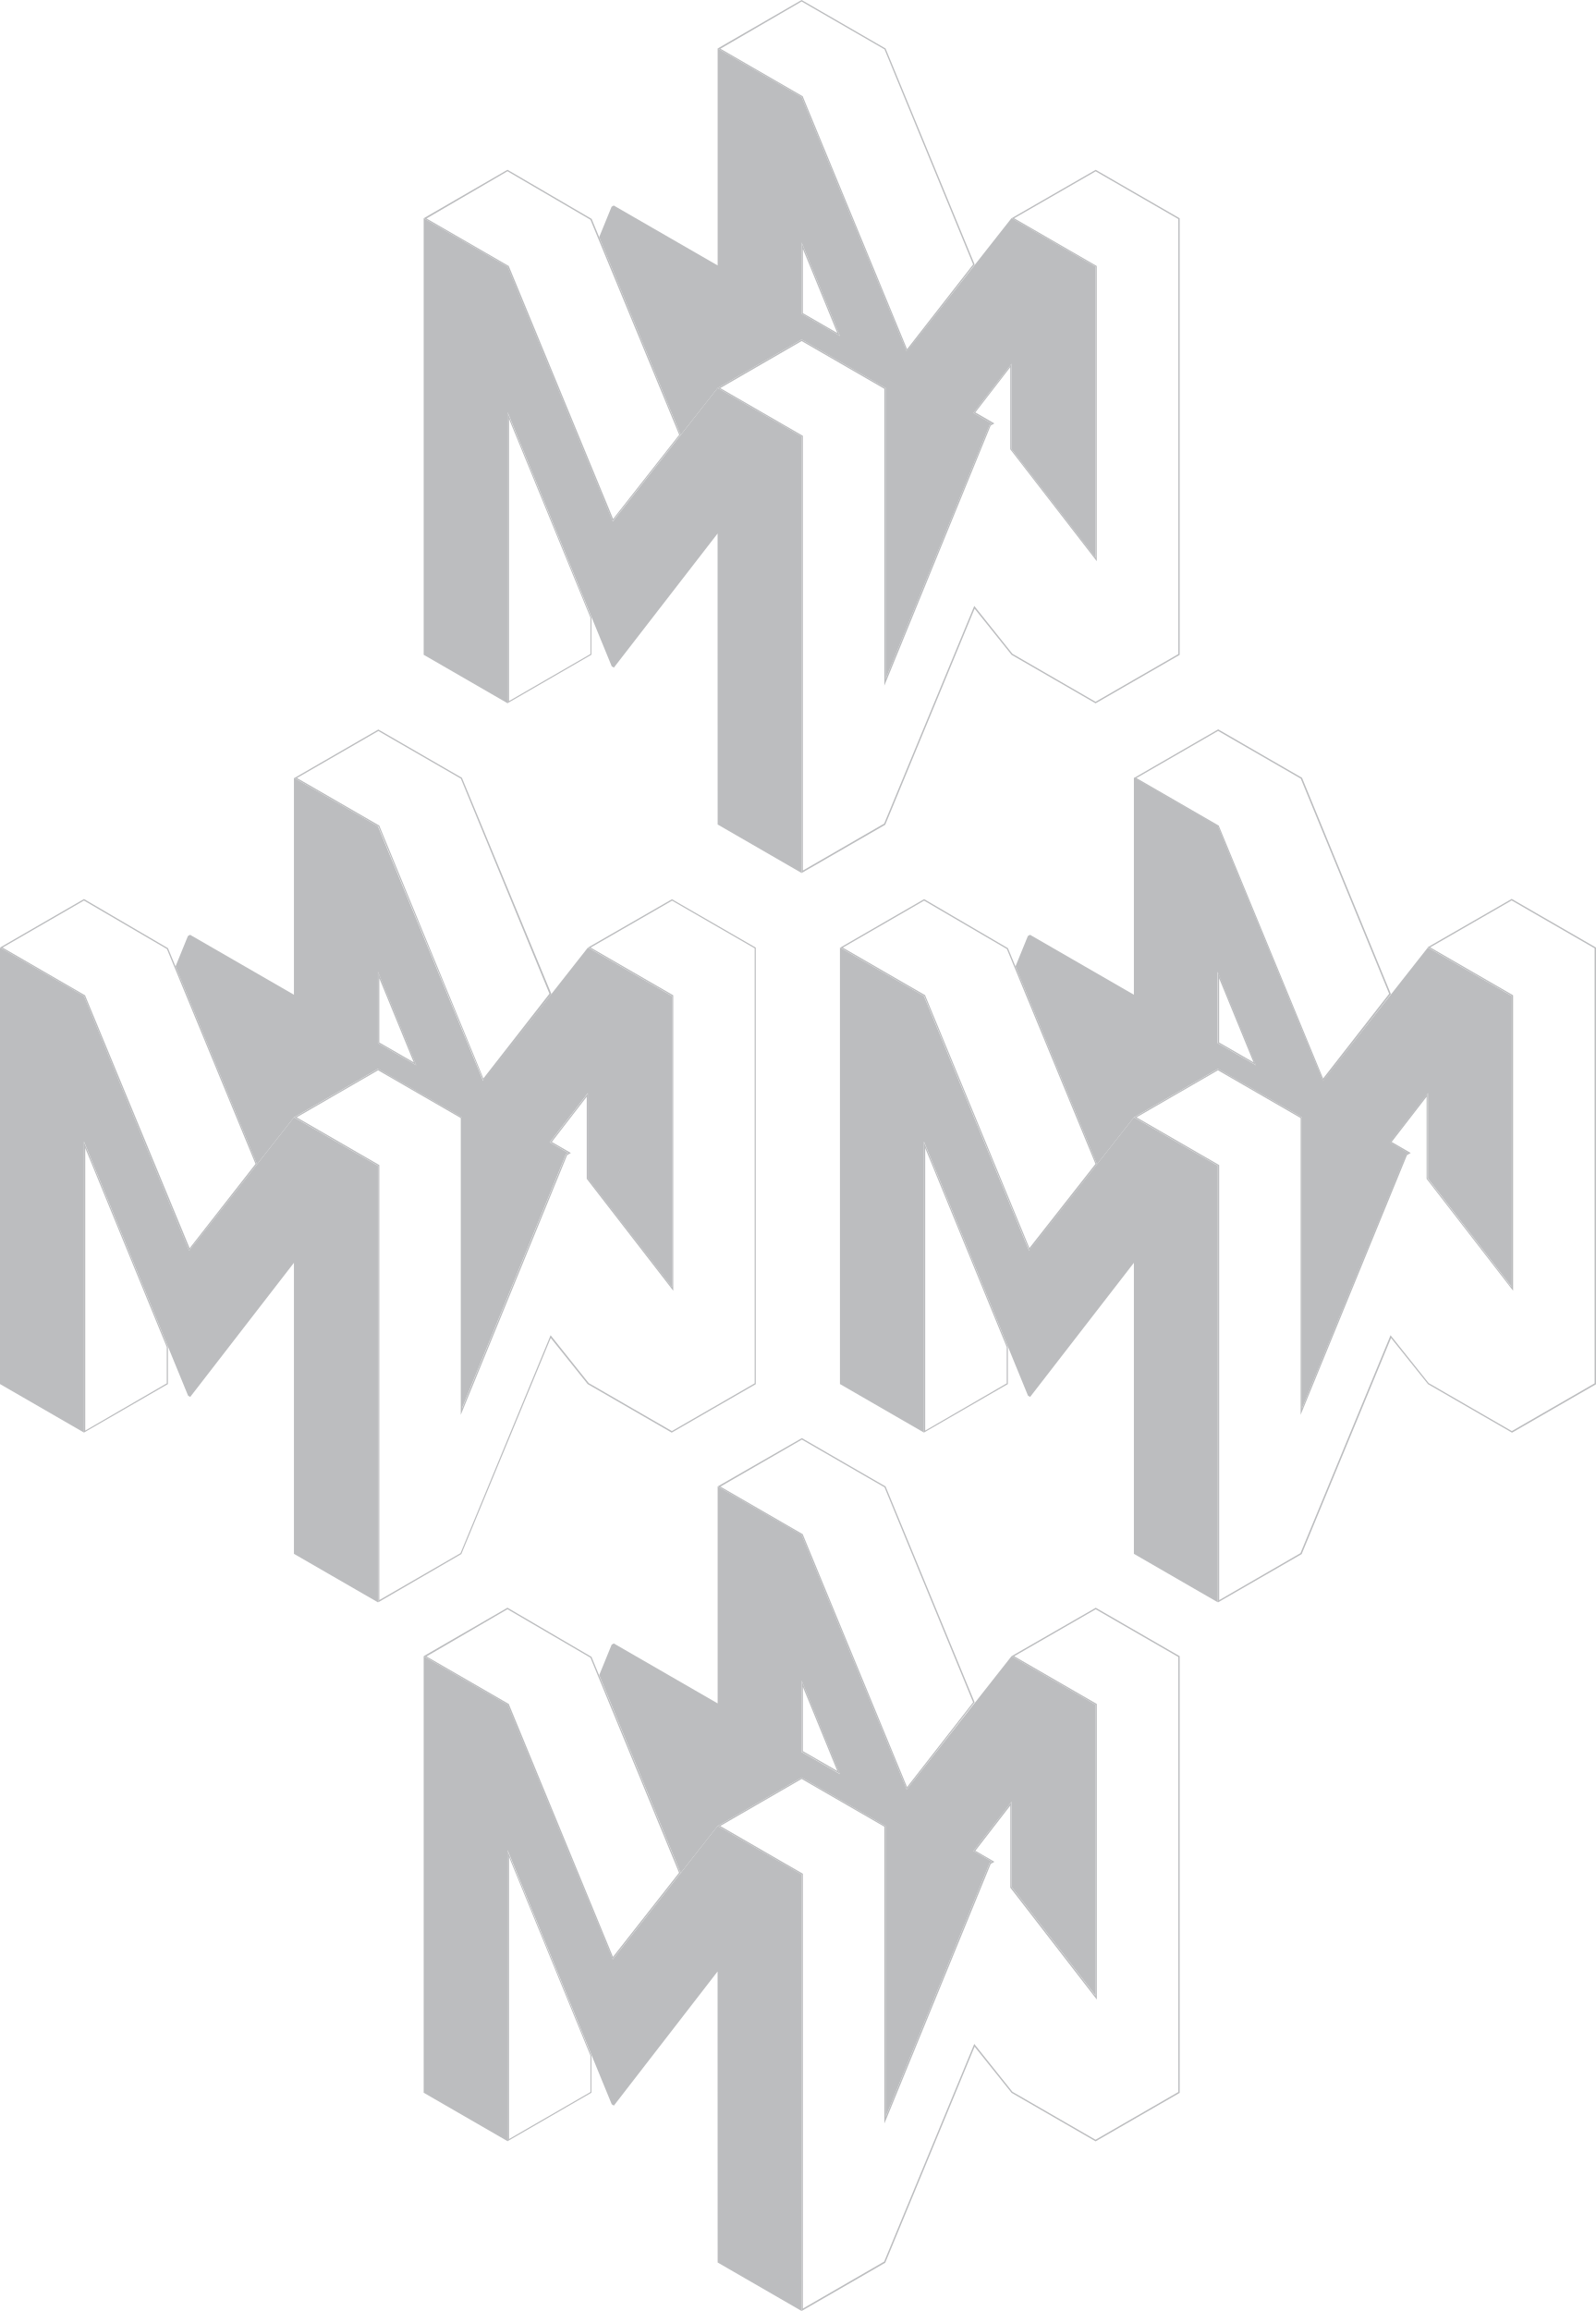
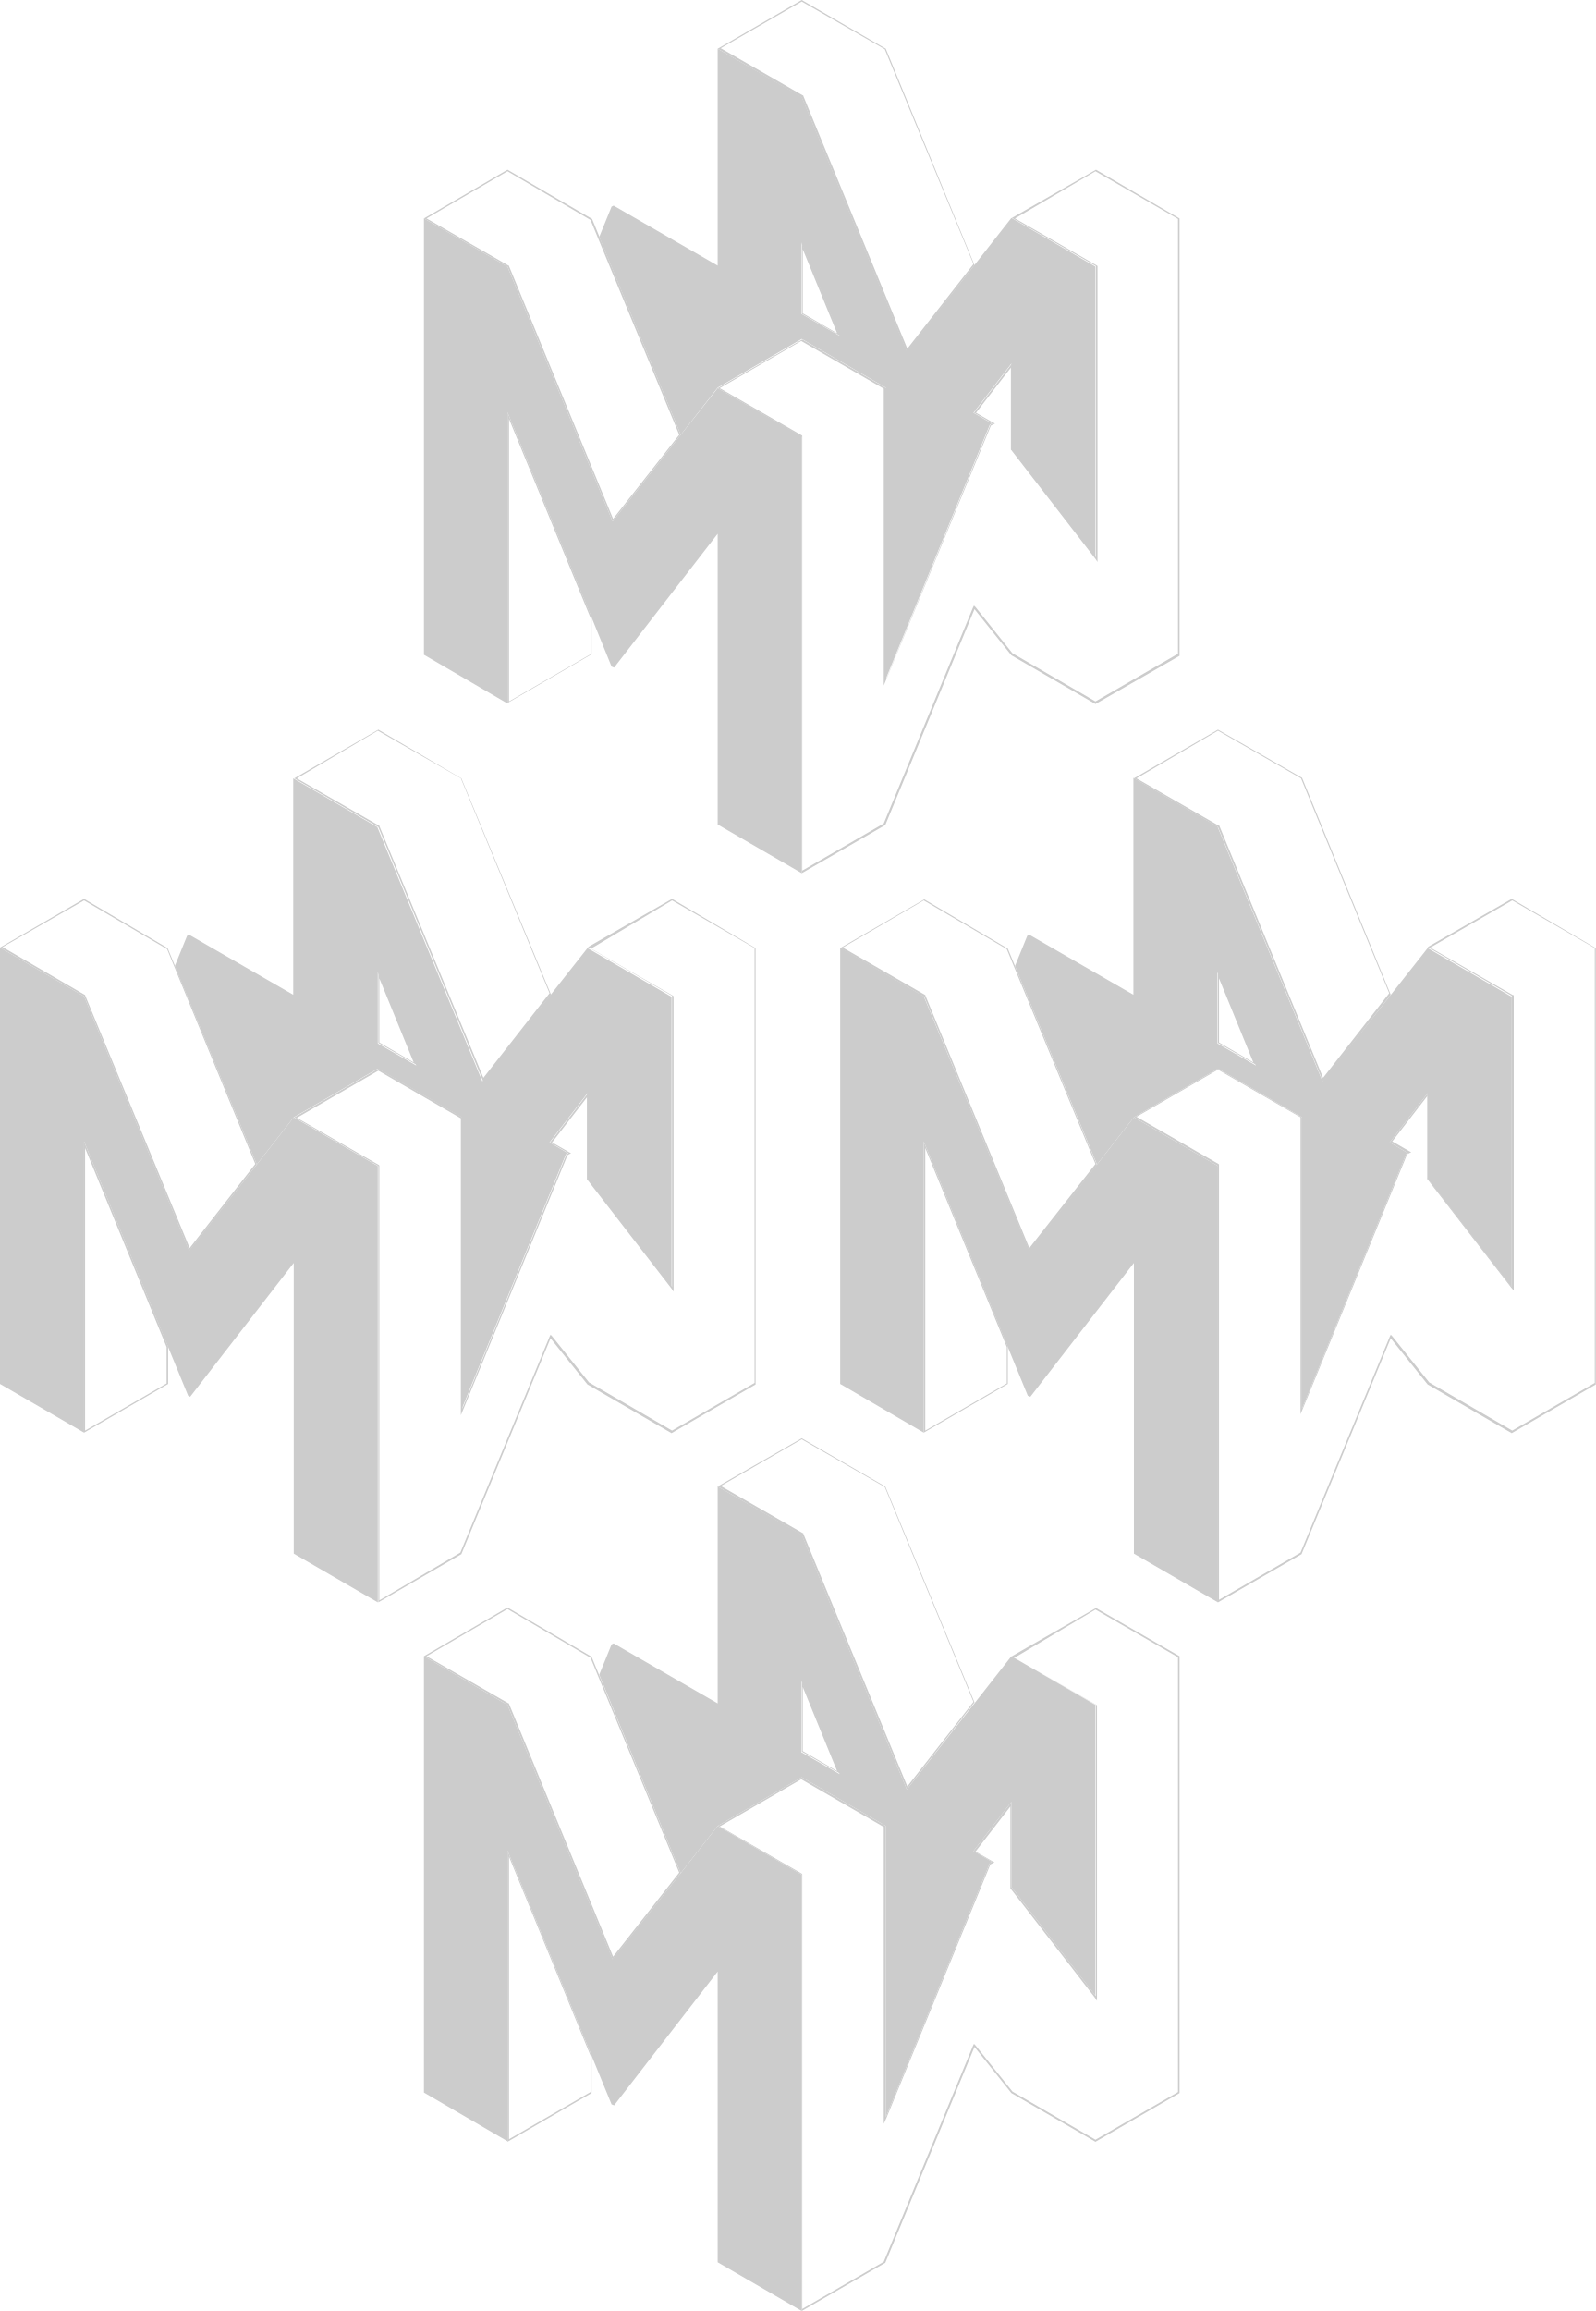
- <svg xmlns="http://www.w3.org/2000/svg" viewBox="0 0 311.33 450.71">
-   <defs>
-     <style>
-       .cls-1 {
-         fill: #bcbdbf;
-       }
-     </style>
-   </defs>
-   <g id="Layer_2" data-name="Layer 2">
-     <g id="Layer_1-2" data-name="Layer 1">
-       <path class="cls-1" d="M50.14,227.08l7.21-9.17h0l16.38-9.46,16.38,9.46v56.75l20.3-49.56.42-.24-3.59-2.07,7.44-9.61v16.66L131.07,251V194.26l-16.38-9.46-20.45,26L73.72,161.15l-16.38-9.46V194h0L37.08,182.31l-.42.24-2.42,5.93Zm31.06-19.32-7.47-4.31V189.53Z" />
-       <polygon class="cls-1" points="57.34 217.91 50.14 227.08 50.14 227.08 36.89 243.93 16.38 194.26 0 184.8 0 269.93 16.38 279.39 16.38 222.63 32.78 262.66 32.78 262.66 36.69 272.19 37.11 272.44 57.34 246.28 57.34 258 57.34 258 57.34 303.04 73.73 312.5 73.73 227.37 57.34 217.91" />
-       <path class="cls-1" d="M214,227.08l7.21-9.17h0l16.38-9.46L254,217.91v56.75l20.3-49.56.42-.24-3.59-2.07,7.44-9.61v16.66L294.92,251V194.26l-16.38-9.46-20.45,26-20.51-49.68-16.38-9.46V194h0l-20.26-11.69-.42.24-2.42,5.93ZM245,207.76l-7.47-4.31V189.53Z" />
-       <polygon class="cls-1" points="221.2 217.91 213.99 227.08 213.99 227.08 200.75 243.93 180.24 194.26 163.86 184.8 163.86 269.93 180.24 279.39 180.24 222.63 196.64 262.66 196.64 262.66 200.54 272.19 200.96 272.44 221.2 246.28 221.2 258 221.2 258 221.2 303.04 237.58 312.5 237.58 227.37 221.2 217.91" />
+ <svg xmlns="http://www.w3.org/2000/svg" version="1.1" id="Layer_1" x="0px" y="0px" viewBox="0 0 311.3 450.7" style="enable-background:new 0 0 311.3 450.7;" xml:space="preserve">
+   <style type="text/css">
+ 	.st0{fill:#CCCCCC;}
+ </style>
+   <g id="Layer_2">
+     <g id="Layer_1-2">
+       <path class="st0" d="M50.1,227.1l7.2-9.2l0,0l16.4-9.5l16.4,9.5v56.8l20.3-49.6l0.4-0.2l-3.6-2.1l7.4-9.6v16.7l16.4,21.2v-56.7    l-16.4-9.5l-20.5,26l-20.5-49.6l-16.4-9.5V194l0,0l-20.3-11.7l-0.4,0.2l-2.4,5.9L50.1,227.1z M81.2,207.8l-7.5-4.3v-13.9    L81.2,207.8z" />
+       <polygon class="st0" points="57.3,217.9 50.1,227.1 50.1,227.1 36.9,243.9 16.4,194.3 0,184.8 0,269.9 16.4,279.4 16.4,222.6     32.8,262.7 32.8,262.7 36.7,272.2 37.1,272.4 57.3,246.3 57.3,258 57.3,258 57.3,303 73.7,312.5 73.7,227.4   " />
+       <path class="st0" d="M214,227.1l7.2-9.2l0,0l16.4-9.5l16.4,9.5v56.8l20.3-49.6l0.4-0.2l-3.6-2.1l7.4-9.6v16.7l16.4,21.2v-56.7    l-16.4-9.5l-20.5,26l-20.5-49.7l-16.4-9.5V194l0,0l-20.3-11.7l-0.4,0.2l-2.4,5.9L214,227.1z M245,207.8l-7.5-4.3v-13.9L245,207.8z    " />
+       <polygon class="st0" points="221.2,217.9 214,227.1 214,227.1 200.8,243.9 180.2,194.3 163.9,184.8 163.9,269.9 180.2,279.4     180.2,222.6 196.6,262.7 196.6,262.7 200.5,272.2 201,272.4 221.2,246.3 221.2,258 221.2,258 221.2,303 237.6,312.5 237.6,227.4       " />
    </g>
-     <g id="Layer_2-2" data-name="Layer 2">
-       <path class="cls-1" d="M74,190.8l6.71,16.38L74,203.31V190.8m-.25-1.27v13.92l7.47,4.31-7.47-18.23Z" />
-       <path class="cls-1" d="M16.63,223.91l15.9,38.8v7.08L16.63,279V223.91m-.25-1.27v56.75h0l16.38-9.46v-7.27l-16.4-40Z" />
-       <path class="cls-1" d="M16.38,175.63l16.19,9.46L49.85,227,37,243.44,16.61,194.16l0-.08-.07,0L.5,184.8l15.88-9.17m0-.29L0,184.8H0l16.38,9.46,20.51,49.68,13.25-16.86L32.77,184.92l-16.38-9.58Z" />
-       <path class="cls-1" d="M131.09,175.64l16.13,9.31v84.84l-16.15,9.31-16.22-9.36-7.18-9-.26-.33-.16.39L89.84,302.91,74,312.06V227.22l-.12-.07-16-9.24,15.88-9.17,16.13,9.31v57.88l.48-1.17,20.27-49.48.35-.2.38-.22-.38-.22-3.34-1.93,6.81-8.81v16l.05.07,16.38,21.18.45.58V194.11l-.12-.07-16-9.24,15.91-9.16m0-.29-16.41,9.44,16.38,9.46V251l-16.38-21.18V213.18l-7.44,9.61,3.59,2.07-.42.24-20.3,49.56V217.91l-16.38-9.46-16.38,9.46h0l16.38,9.46V312.5h0L90,303.08l17.44-42.14,7.21,9,16.39,9.46,16.4-9.45V184.81l-16.38-9.45Z" />
-       <path class="cls-1" d="M73.73,142.52l16.18,9.34,17.28,41.94L94.3,210.33,74,161.05l0-.08-.07,0-16-9.24,15.89-9.17m0-.29-16.39,9.46,16.38,9.46,20.51,49.68,13.25-17L90.11,151.69l-16.38-9.46Z" />
+     <g id="Layer_2-2">
+       <path class="st0" d="M74,190.8l6.7,16.4l-6.7-3.9V190.8 M73.8,189.5v13.9l7.5,4.3L73.8,189.5z" />
+       <path class="st0" d="M16.6,223.9l15.9,38.8v7.1L16.6,279V223.9 M16.4,222.6v56.8l0,0l16.4-9.5v-7.3L16.4,222.6L16.4,222.6z" />
+       <path class="st0" d="M16.4,175.6l16.2,9.5L49.8,227L37,243.4l-20.4-49.3v-0.1h-0.1l-16-9.3L16.4,175.6 M16.4,175.3L0,184.8l0,0    l16.4,9.5l20.5,49.7l13.2-16.9l-17.4-42.2L16.4,175.3L16.4,175.3z" />
+       <path class="st0" d="M131.1,175.6l16.1,9.3v84.8l-16.1,9.3l-16.2-9.4l-7.2-9l-0.3-0.3l-0.2,0.4l-17.4,42.1L74,312.1v-84.8    l-0.1-0.1l-16-9.2l15.9-9.2l16.1,9.3v57.9l0.5-1.2l20.3-49.5l0.3-0.2l0.4-0.2l-0.4-0.2l-3.3-1.9l6.8-8.8v16l0.1,0.1l16.4,21.2    l0.4,0.6v-57.6l-0.1-0.1l-16-9.2L131.1,175.6 M131.1,175.3l-16.4,9.4l16.4,9.5V251l-16.4-21.2v-16.6l-7.4,9.6l3.6,2.1l-0.4,0.2    l-20.3,49.6v-56.8l-16.4-9.5l-16.4,9.5l0,0l16.4,9.5v85.1l0,0l16.2-9.4l17.4-42.1l7.2,9l16.4,9.5l16.4-9.5v-85.1L131.1,175.3    L131.1,175.3z" />
+       <path class="st0" d="M73.7,142.5l16.2,9.3l17.3,41.9l-12.9,16.5L74,161.1V161h-0.1l-16-9.2L73.7,142.5 M73.8,142.3l-16.4,9.5    l16.4,9.5l20.5,49.7l13.2-17l-17.5-42.2L73.8,142.3L73.8,142.3z" />
      <g>
-         <path class="cls-1" d="M132.79,84.84,140,75.67h0l16.38-9.46,16.38,9.46v56.75l20.3-49.56.42-.24-3.59-2.07,7.44-9.61V87.6l16.38,21.18V52l-16.38-9.46-20.45,26L156.38,18.92,140,9.46V51.77h0L119.73,40.08l-.42.24-2.42,5.93Zm31.06-19.32-7.47-4.31V47.29Z" />
-         <polygon class="cls-1" points="139.99 75.67 132.79 84.84 132.79 84.84 119.54 101.7 99.03 52.02 82.65 42.57 82.65 127.7 99.03 137.16 99.03 80.4 115.43 120.43 115.43 120.43 119.34 129.96 119.76 130.2 139.99 104.05 139.99 115.77 139.99 115.77 140 160.8 156.38 170.26 156.38 85.13 139.99 75.67" />
-         <path class="cls-1" d="M156.63,48.56l6.71,16.38-6.71-3.87V48.56m-.25-1.27V61.22l7.47,4.31-7.47-18.23Z" />
-         <path class="cls-1" d="M99.29,81.67l15.9,38.8v7.08l-15.88,9.17V81.67M99,80.4v56.75h0l16.38-9.46v-7.27L99,80.4Z" />
-         <path class="cls-1" d="M99,33.4l16.19,9.46L132.5,84.8l-12.89,16.41L99.27,51.93l0-.08-.07,0-16-9.24L99,33.4m0-.29L82.65,42.57h0L99,52l20.51,49.68,13.25-16.86L115.42,42.69,99,33.11Z" />
-         <path class="cls-1" d="M213.74,33.41l16.13,9.31v84.84l-16.15,9.31L197.5,127.5l-7.18-9-.26-.33-.16.39-17.41,42.06-15.86,9.16V85l-.12-.07-16-9.24,15.88-9.17,16.13,9.31v57.88l.48-1.17L193.26,83l.35-.2.38-.22-.38-.22-3.34-1.93,6.81-8.81v16l.05.07,16.38,21.18.45.58V51.88l-.12-.07-16-9.24,15.91-9.16m0-.29-16.41,9.44L213.72,52v56.75L197.33,87.6V70.94l-7.44,9.61,3.59,2.07-.42.24-20.3,49.56V75.67l-16.38-9.46L140,75.67h0l16.38,9.46v85.13h0l16.31-9.41,17.44-42.14,7.21,9,16.39,9.46,16.4-9.45V42.57l-16.38-9.45Z" />
-         <path class="cls-1" d="M156.38.29l16.18,9.34,17.28,41.94L176.95,68.1,156.61,18.82l0-.08-.07,0-16-9.24L156.38.29m0-.29L140,9.46l16.38,9.46,20.51,49.68,13.25-17L172.76,9.46,156.38,0Z" />
+         <path class="st0" d="M132.8,84.8l7.2-9.2l0,0l16.4-9.5l16.4,9.5v56.8l20.3-49.6l0.4-0.2l-3.6-2.1l7.4-9.6v16.7l16.4,21.2V52     l-16.4-9.5l-20.4,26l-20.5-49.6L140,9.5v42.3l0,0l-20.3-11.7l-0.4,0.2l-2.4,5.9L132.8,84.8z M163.8,65.5l-7.5-4.3V47.3     L163.8,65.5z" />
+         <polygon class="st0" points="140,75.7 132.8,84.8 132.8,84.8 119.5,101.7 99,52 82.7,42.6 82.7,127.7 99,137.2 99,80.4      115.4,120.4 115.4,120.4 119.3,130 119.8,130.2 140,104.1 140,115.8 140,115.8 140,160.8 156.4,170.3 156.4,85.1    " />
+         <path class="st0" d="M156.6,48.6l6.7,16.4l-6.7-3.9V48.6 M156.4,47.3v13.9l7.5,4.3L156.4,47.3L156.4,47.3z" />
+         <path class="st0" d="M99.3,81.7l15.9,38.8v7.1l-15.9,9.2L99.3,81.7 M99,80.4v56.7l0,0l16.4-9.5v-7.3L99,80.4z" />
+         <path class="st0" d="M99,33.4l16.2,9.5l17.3,41.9l-12.9,16.4L99.3,51.9v-0.1h-0.1l-16-9.2L99,33.4 M99,33.1l-16.3,9.5l0,0L99,52     l20.5,49.7l13.3-16.9l-17.3-42.1L99,33.1z" />
+         <path class="st0" d="M213.7,33.4l16.1,9.3v84.8l-16.1,9.3l-16.2-9.4l-7.2-9l-0.3-0.3l-0.2,0.4l-17.4,42.1l-15.9,9.2V85l-0.1-0.1     l-16-9.2l15.9-9.2l16.1,9.3v57.9l0.5-1.2L193.3,83l0.4-0.2l0.4-0.2l-0.4-0.2l-3.3-1.9l6.8-8.8v16l0.1,0.1l16.4,21.2l0.4,0.6V51.9     l-0.1-0.1l-16-9.2L213.7,33.4 M213.8,33.1l-16.4,9.4l16.4,9.4v56.8l-16.4-21.2V70.9l-7.4,9.6l3.6,2.1l-0.4,0.2l-20.3,49.6V75.7     l-16.4-9.5L140,75.7l0,0l16.4,9.5v85.1l0,0l16.3-9.4l17.4-42.1l7.2,9l16.4,9.5l16.4-9.4V42.6L213.8,33.1L213.8,33.1z" />
+         <path class="st0" d="M156.4,0.3l16.2,9.3l17.3,41.9l-12.9,16.5l-20.3-49.3v-0.1h-0.1l-16-9.2L156.4,0.3 M156.4,0L140,9.5     l16.4,9.5l20.5,49.7l13.2-17L172.8,9.5L156.4,0z" />
      </g>
      <g>
-         <path class="cls-1" d="M132.79,365.29l7.21-9.17h0l16.38-9.46,16.38,9.46v56.75l20.3-49.56.42-.24L189.9,361l7.44-9.61V368l16.38,21.18V332.47L197.33,323l-20.45,26-20.51-49.68L140,289.9v42.31h0l-20.26-11.69-.42.24-2.42,5.93ZM163.84,346l-7.47-4.31V327.74Z" />
-         <polygon class="cls-1" points="139.99 356.12 132.79 365.29 132.79 365.29 119.54 382.14 99.03 332.47 82.65 323.01 82.65 408.14 99.03 417.6 99.03 360.85 115.43 400.87 115.43 400.87 119.34 410.4 119.76 410.65 139.99 384.49 139.99 396.21 139.99 396.21 140 441.25 156.38 450.71 156.38 365.57 139.99 356.12" />
-         <path class="cls-1" d="M156.63,329l6.71,16.38-6.71-3.87V329m-.25-1.27v13.92l7.47,4.31-7.47-18.23Z" />
-         <path class="cls-1" d="M99.29,362.12l15.9,38.8V408l-15.88,9.17V362.12M99,360.85V417.6h0l16.38-9.46v-7.27l-16.4-40Z" />
-         <path class="cls-1" d="M99,313.84l16.19,9.46,17.28,41.94-12.89,16.41L99.27,332.37l0-.08-.07,0-16-9.24L99,313.84m0-.29L82.65,323h0L99,332.47l20.51,49.68,13.25-16.86-17.37-42.16L99,313.55Z" />
-         <path class="cls-1" d="M213.74,313.85l16.13,9.31V408l-16.15,9.31-16.22-9.36-7.18-9-.26-.33-.16.39-17.41,42.06-15.86,9.16V365.43l-.12-.07-16-9.24,15.88-9.17,16.13,9.31v57.88L173,413l20.27-49.48.35-.2.38-.22-.38-.22-3.34-1.93,6.81-8.81v16l.05.07,16.38,21.18.45.58V332.32l-.12-.07-16-9.24,15.91-9.16m0-.29L197.33,323l16.38,9.46v56.75L197.33,368V351.39L189.9,361l3.59,2.07-.42.24-20.3,49.56V356.12l-16.38-9.46L140,356.12h0l16.38,9.46v85.13h0l16.31-9.41,17.44-42.14,7.21,9,16.39,9.46,16.4-9.45V323l-16.38-9.45Z" />
-         <path class="cls-1" d="M156.38,280.73l16.18,9.34L189.84,332l-12.89,16.53-20.34-49.28,0-.08-.07,0-16-9.24,15.89-9.17m0-.29L140,289.9l16.38,9.46L176.88,349l13.25-17L172.76,289.9l-16.38-9.46Z" />
+         <path class="st0" d="M132.8,365.3l7.2-9.2l0,0l16.4-9.5l16.4,9.5v56.8l20.3-49.6l0.4-0.2l-3.6-2.1l7.4-9.6V368l16.4,21.2v-56.7     l-16.4-9.5l-20.4,26l-20.5-49.7l-16.4-9.4v42.3l0,0l-20.3-11.7l-0.4,0.2l-2.4,5.9L132.8,365.3z M163.8,346l-7.5-4.3v-14     L163.8,346z" />
+         <polygon class="st0" points="140,356.1 132.8,365.3 132.8,365.3 119.5,382.1 99,332.5 82.7,323 82.7,408.1 99,417.6 99,360.9      115.4,400.9 115.4,400.9 119.3,410.4 119.8,410.6 140,384.5 140,396.2 140,396.2 140,441.2 156.4,450.7 156.4,365.6    " />
+         <path class="st0" d="M156.6,329l6.7,16.4l-6.7-3.9V329 M156.4,327.7v13.9l7.5,4.3L156.4,327.7z" />
+         <path class="st0" d="M99.3,362.1l15.9,38.8v7.1l-15.9,9.2L99.3,362.1 M99,360.9v56.8l0,0l16.4-9.5v-7.3L99,360.9L99,360.9z" />
+         <path class="st0" d="M99,313.8l16.2,9.5l17.3,41.9l-12.9,16.4l-20.3-49.3v-0.1h-0.1l-16-9.2L99,313.8 M99,313.5L82.7,323l0,0     l16.3,9.5l20.5,49.7l13.3-16.9l-17.4-42.2L99,313.5z" />
+         <path class="st0" d="M213.7,313.9l16.1,9.3V408l-16.1,9.3l-16.2-9.4l-7.2-9l-0.3-0.3l-0.2,0.4l-17.4,42.1l-15.9,9.2v-84.8     l-0.1-0.1l-16-9.2l15.9-9.2l16.1,9.3v57.9l0.5-1.1l20.3-49.5l0.4-0.2l0.4-0.2l-0.4-0.2l-3.3-1.9l6.8-8.8v16l0.1,0.1l16.4,21.2     l0.4,0.6v-57.6l-0.1-0.1l-16-9.2L213.7,313.9 M213.8,313.6l-16.4,9.4l16.4,9.5v56.8L197.3,368v-16.6l-7.4,9.6l3.6,2.1l-0.4,0.2     l-20.3,49.6v-56.8l-16.4-9.5l-16.4,9.5l0,0l16.4,9.5v85.1l0,0l16.3-9.4l17.4-42.1l7.2,9l16.4,9.5l16.4-9.5V323L213.8,313.6     L213.8,313.6z" />
+         <path class="st0" d="M156.4,280.7l16.2,9.3l17.3,41.9l-12.9,16.5l-20.3-49.3v-0.1h-0.1l-16-9.2L156.4,280.7 M156.4,280.5     l-16.4,9.4l16.4,9.5l20.5,49.6l13.2-17l-17.4-42.1L156.4,280.5L156.4,280.5z" />
      </g>
-       <path class="cls-1" d="M237.83,190.8l6.71,16.38-6.71-3.87V190.8m-.25-1.27v13.92l7.47,4.31-7.47-18.23Z" />
-       <path class="cls-1" d="M180.49,223.91l15.9,38.8v7.08L180.49,279V223.91m-.25-1.27v56.75h0l16.38-9.46v-7.27l-16.4-40Z" />
-       <path class="cls-1" d="M180.24,175.63l16.19,9.46L213.71,227l-12.89,16.41-20.34-49.28,0-.08-.07,0-16-9.24,15.88-9.17m0-.29-16.38,9.46h0l16.38,9.46,20.51,49.68L214,227.08l-17.37-42.16-16.38-9.58Z" />
-       <path class="cls-1" d="M294.95,175.64l16.13,9.31v84.84l-16.15,9.31-16.22-9.36-7.18-9-.26-.33-.16.39L253.7,302.91l-15.86,9.16V227.22l-.12-.07-16-9.24,15.88-9.17,16.13,9.31v57.88l.48-1.17,20.27-49.48.35-.2.38-.22-.38-.22-3.34-1.93,6.81-8.81v16l.05.07,16.38,21.18.45.58V194.11L295,194l-16-9.24,15.91-9.16m0-.29-16.41,9.44,16.38,9.46V251l-16.38-21.18V213.18l-7.44,9.61,3.59,2.07-.42.24L254,274.66V217.91l-16.38-9.46-16.38,9.46h0l16.38,9.46V312.5h0l16.31-9.41,17.44-42.14,7.21,9,16.39,9.46,16.4-9.45V184.81l-16.38-9.45Z" />
-       <path class="cls-1" d="M237.58,142.52l16.18,9.34L271,193.81l-12.89,16.53-20.34-49.28,0-.08-.07,0-16-9.24,15.89-9.17m0-.29-16.39,9.46,16.38,9.46,20.51,49.68,13.25-17L254,151.69l-16.38-9.46Z" />
+       <path class="st0" d="M237.8,190.8l6.7,16.4l-6.7-3.9V190.8 M237.6,189.5v13.9l7.5,4.3L237.6,189.5z" />
+       <path class="st0" d="M180.5,223.9l15.9,38.8v7.1l-15.9,9.2V223.9 M180.2,222.6v56.8l0,0l16.4-9.5v-7.3L180.2,222.6L180.2,222.6z" />
+       <path class="st0" d="M180.2,175.6l16.2,9.5l17.3,41.9l-12.9,16.4l-20.3-49.3v-0.1h-0.1l-16-9.2L180.2,175.6 M180.3,175.4    l-16.4,9.5l0,0l16.4,9.5l20.5,49.7l13.2-16.9l-17.4-42.2L180.3,175.4L180.3,175.4z" />
+       <path class="st0" d="M295,175.6l16.1,9.3v84.8l-16.1,9.3l-16.2-9.4l-7.2-9l-0.3-0.3l-0.2,0.4l-17.4,42.1l-15.9,9.2v-84.9l-0.1-0.1    l-16-9.2l15.9-9.2l16.1,9.3v57.9l0.5-1.2l20.3-49.5l0.4-0.2l0.4-0.2l-0.4-0.2l-3.3-1.9l6.8-8.8v16l0,0.1l16.4,21.2l0.5,0.6v-57.6    L295,194l-16-9.2L295,175.6 M294.9,175.3l-16.4,9.4l16.4,9.5V251l-16.4-21.2v-16.6l-7.4,9.6l3.6,2.1l-0.4,0.2L254,274.7v-56.8    l-16.4-9.5l-16.4,9.5l0,0l16.4,9.5v85.1l0,0l16.3-9.4l17.4-42.1l7.2,9l16.4,9.5l16.4-9.5v-85.1L294.9,175.3L294.9,175.3z" />
+       <path class="st0" d="M237.6,142.5l16.2,9.3l17.2,41.9l-12.9,16.5l-20.3-49.3V161h-0.1l-16-9.2L237.6,142.5 M237.6,142.3l-16.4,9.5    l16.4,9.5l20.5,49.7l13.2-17L254,151.7L237.6,142.3L237.6,142.3z" />
    </g>
  </g>
</svg>
